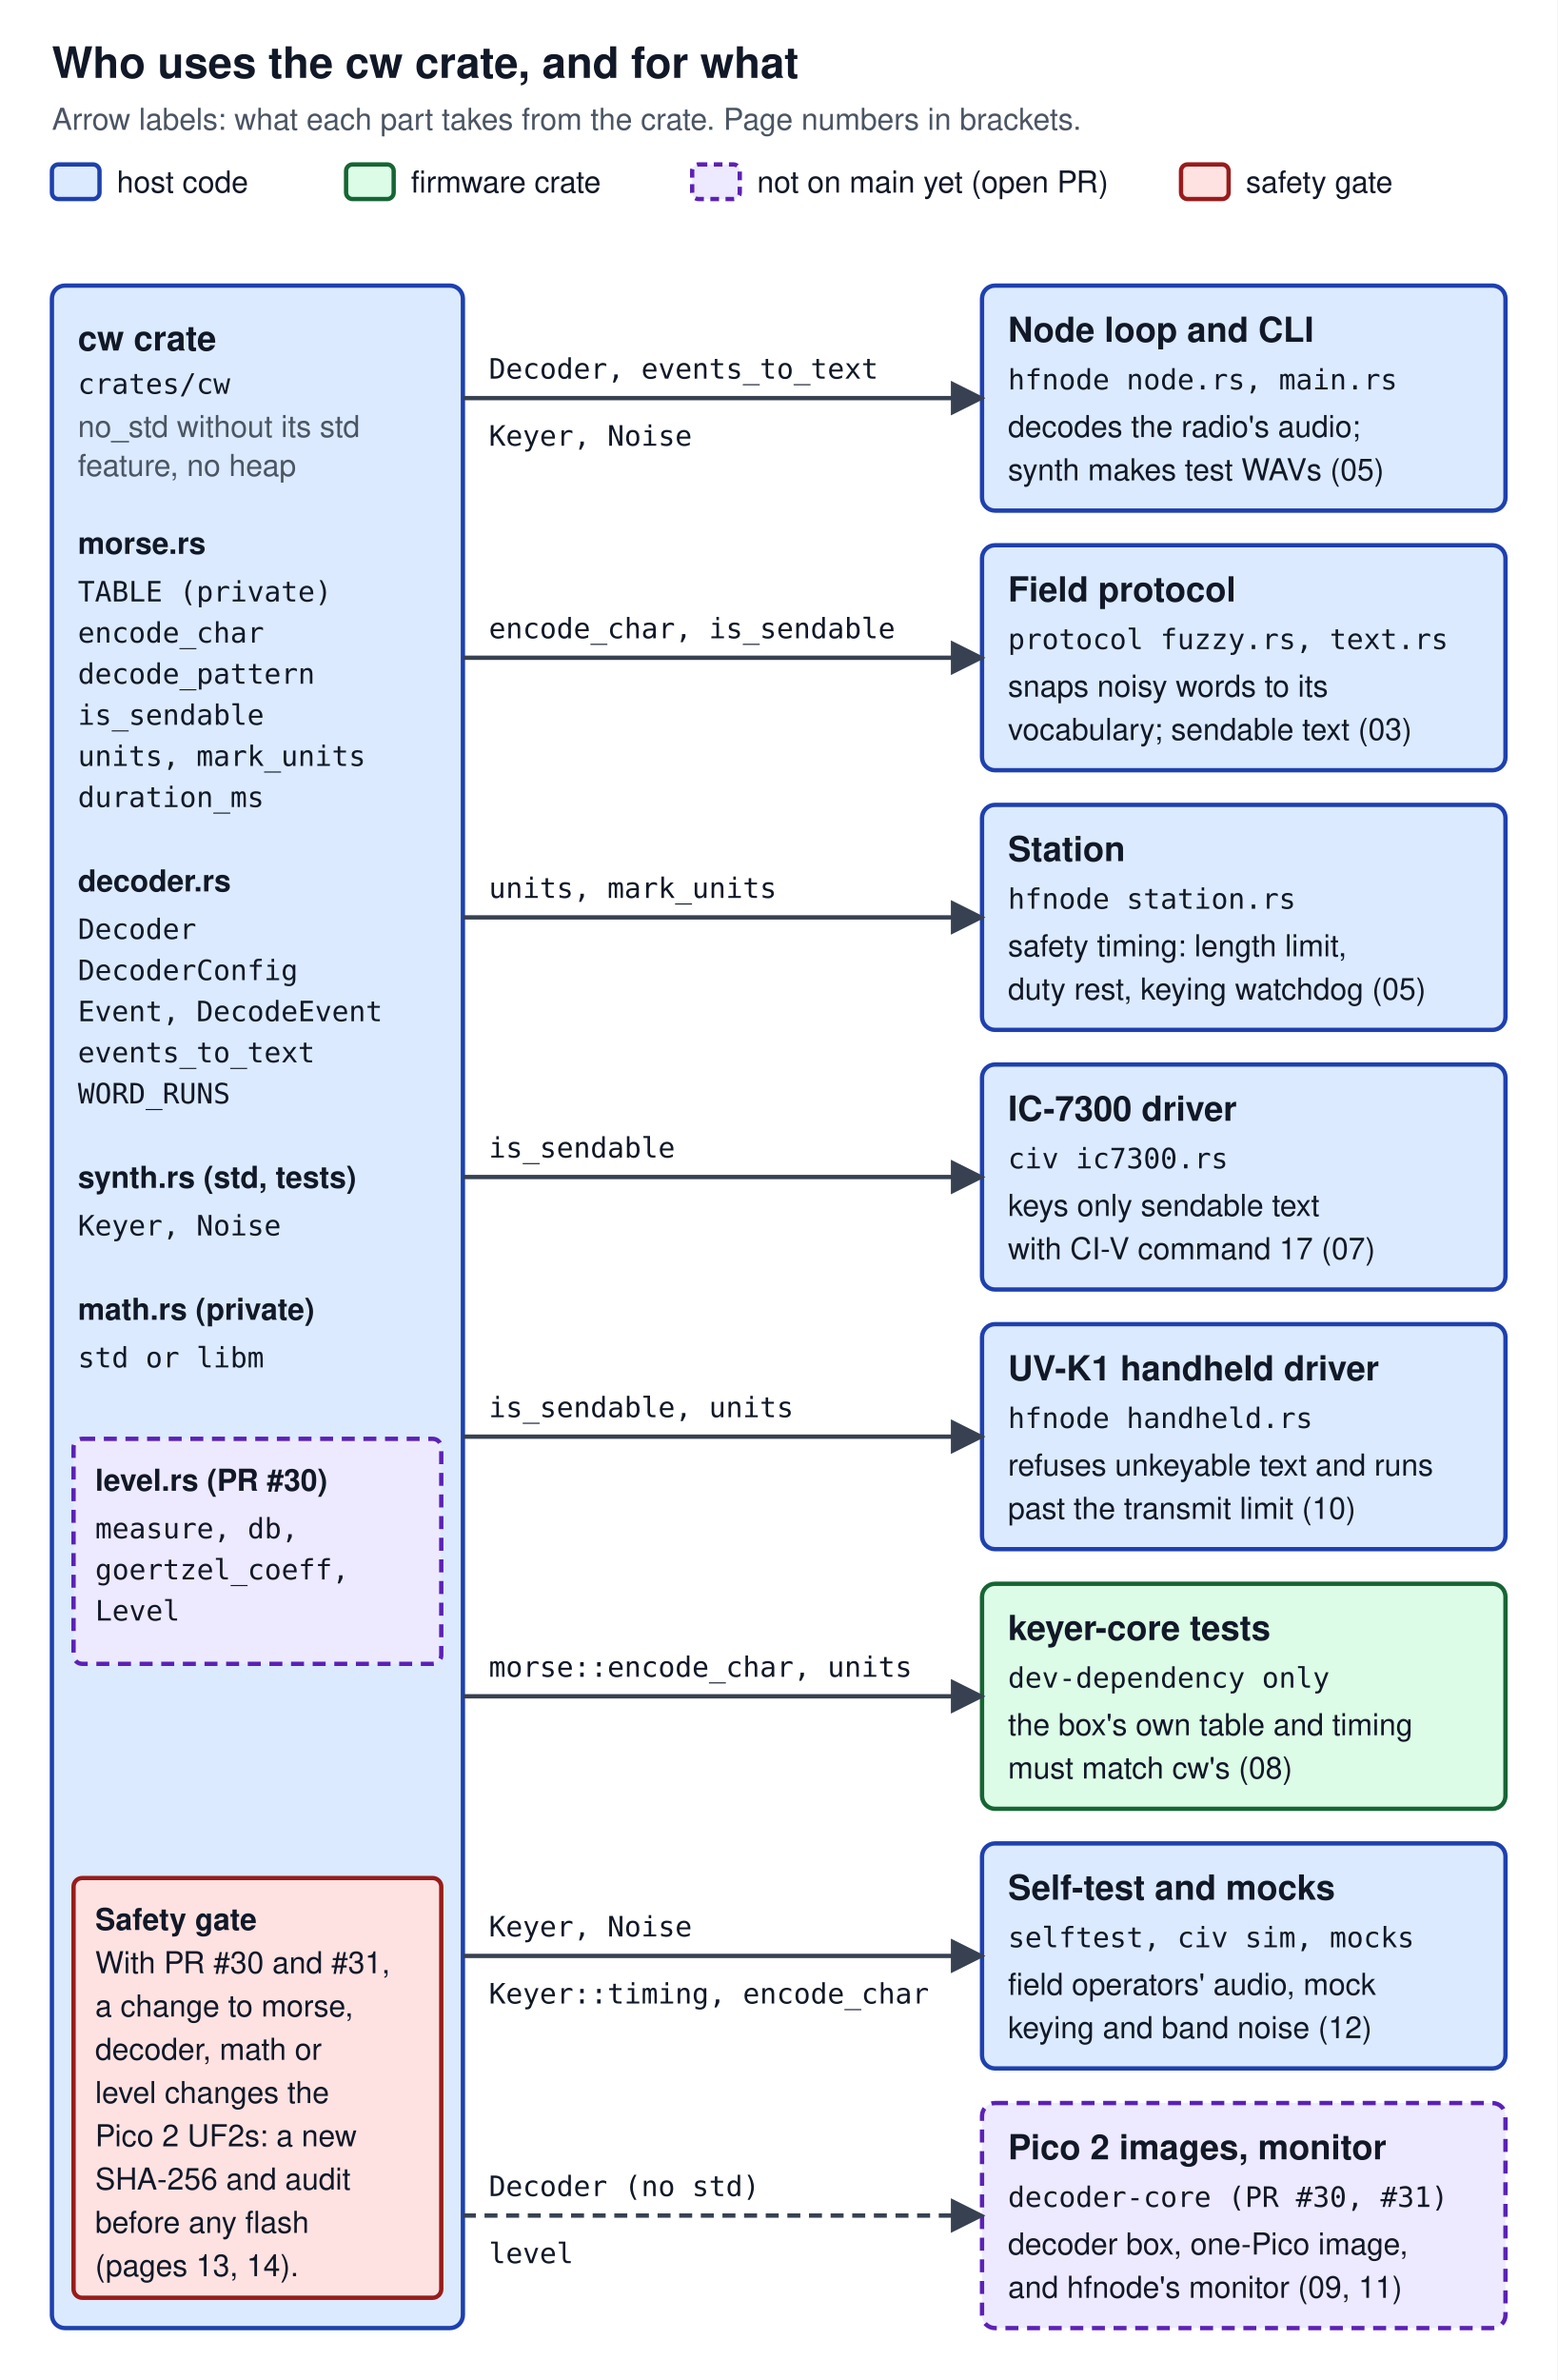
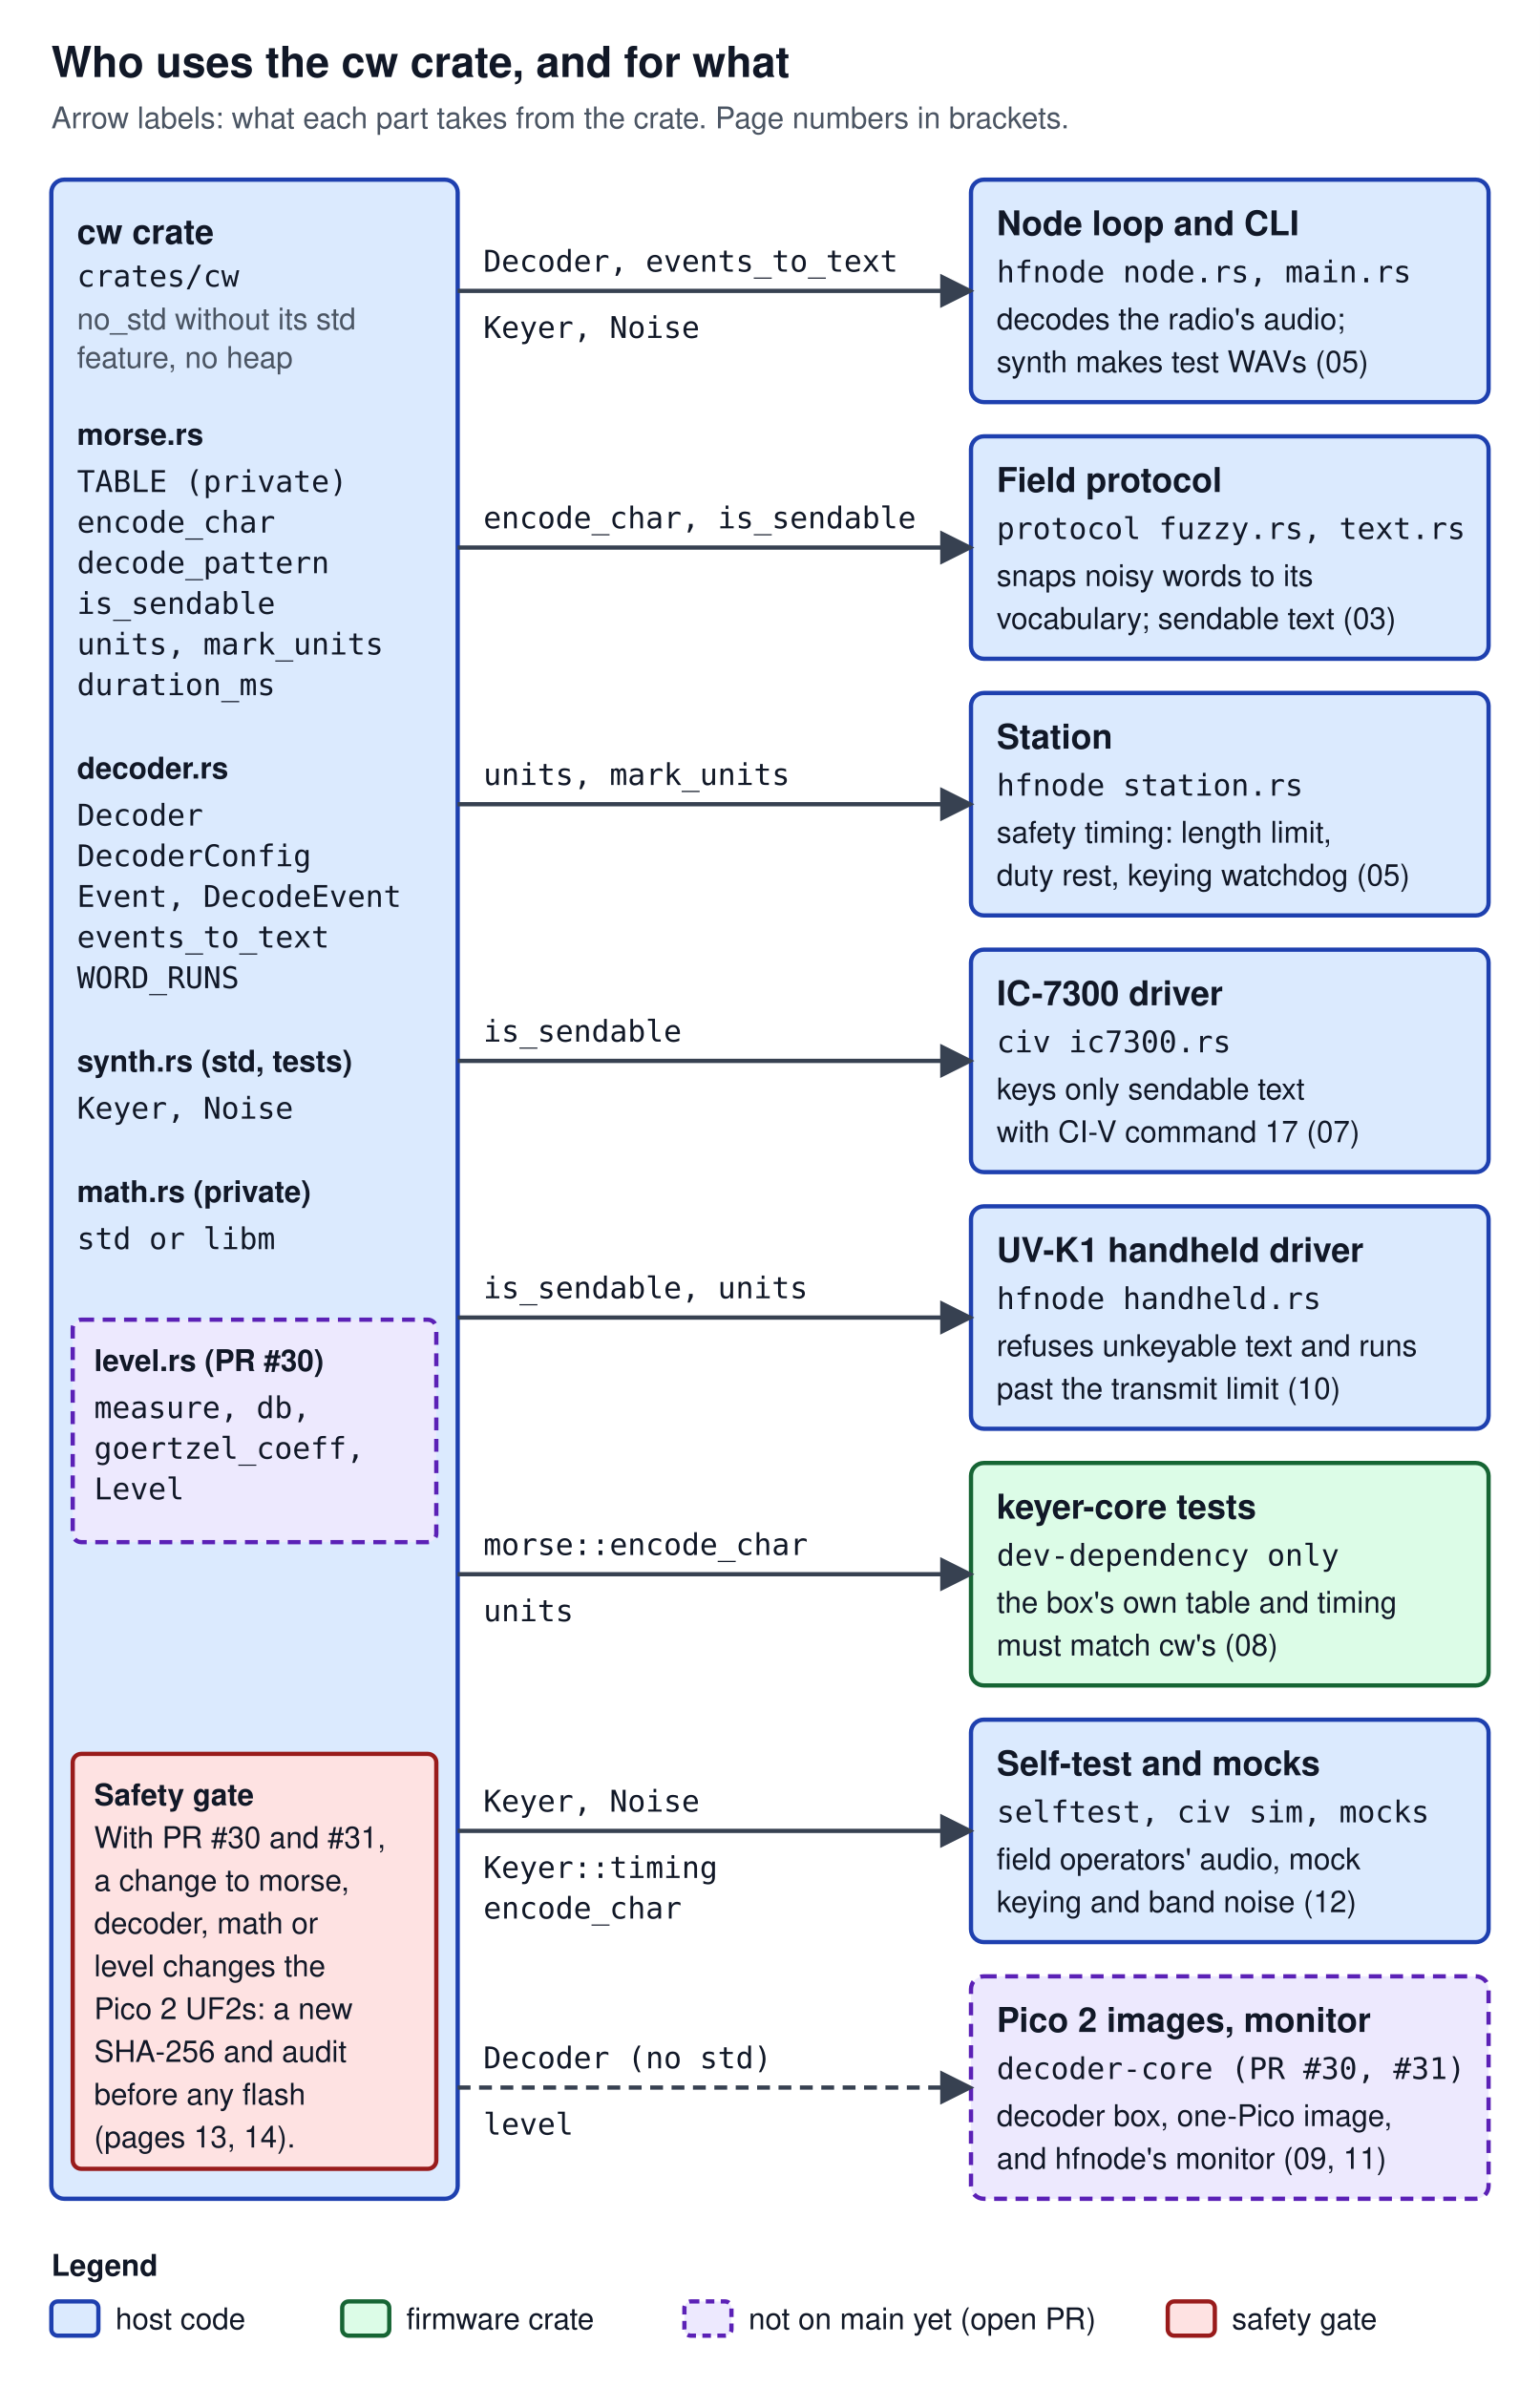
- <svg xmlns="http://www.w3.org/2000/svg" viewBox="0 0 720 1100" width="720" height="1100" font-family="Helvetica, Arial, 'Liberation Sans', sans-serif" font-size="16" fill="#111827">
+ <svg xmlns="http://www.w3.org/2000/svg" viewBox="0 0 720 1116" width="720" height="1116" font-family="Helvetica, Arial, 'Liberation Sans', sans-serif" font-size="16" fill="#111827">
  <defs>
    <marker id="u04-arrow" viewBox="0 0 10 10" refX="9" refY="5" markerWidth="8" markerHeight="8" orient="auto-start-reverse">
      <path d="M0,0 L10,5 L0,10 z" fill="#374151" />
    </marker>
  </defs>
-   <rect x="0" y="0" width="720" height="1100" fill="#ffffff" />
+   <rect x="0" y="0" width="720" height="1116" fill="#ffffff" />
  <text x="24" y="36" font-size="20" font-weight="bold">Who uses the cw crate, and for what</text>
  <text x="24" y="60" font-size="14" fill="#4b5563">Arrow labels: what each part takes from the crate. Page numbers in brackets.</text>
-   <rect x="24" y="76" width="22" height="16" rx="3" fill="#dbeafe" stroke="#1e40af" stroke-width="2" />
-   <text x="54" y="89" font-size="14">host code</text>
-   <rect x="160" y="76" width="22" height="16" rx="3" fill="#dcfce7" stroke="#166534" stroke-width="2" />
-   <text x="190" y="89" font-size="14">firmware crate</text>
-   <rect x="320" y="76" width="22" height="16" rx="3" fill="#ede9fe" stroke="#5b21b6" stroke-width="2" stroke-dasharray="4 3" />
-   <text x="350" y="89" font-size="14">not on main yet (open PR)</text>
-   <rect x="546" y="76" width="22" height="16" rx="3" fill="#fee2e2" stroke="#991b1b" stroke-width="2" />
-   <text x="576" y="89" font-size="14">safety gate</text>
-   <rect x="24" y="132" width="190" height="944" rx="6" fill="#dbeafe" stroke="#1e40af" stroke-width="2" />
-   <text x="36" y="162" font-weight="bold">cw crate</text>
-   <text x="36" y="182" font-size="13" font-family="Menlo, Consolas, 'DejaVu Sans Mono', monospace">crates/cw</text>
-   <text x="36" y="202" font-size="14" fill="#4b5563">no_std without its std</text>
-   <text x="36" y="220" font-size="14" fill="#4b5563">feature, no heap</text>
-   <text x="36" y="256" font-size="14" font-weight="bold">morse.rs</text>
-   <text x="36" y="278" font-size="13" font-family="Menlo, Consolas, 'DejaVu Sans Mono', monospace">TABLE (private)</text>
-   <text x="36" y="297" font-size="13" font-family="Menlo, Consolas, 'DejaVu Sans Mono', monospace">encode_char</text>
-   <text x="36" y="316" font-size="13" font-family="Menlo, Consolas, 'DejaVu Sans Mono', monospace">decode_pattern</text>
-   <text x="36" y="335" font-size="13" font-family="Menlo, Consolas, 'DejaVu Sans Mono', monospace">is_sendable</text>
-   <text x="36" y="354" font-size="13" font-family="Menlo, Consolas, 'DejaVu Sans Mono', monospace">units, mark_units</text>
-   <text x="36" y="373" font-size="13" font-family="Menlo, Consolas, 'DejaVu Sans Mono', monospace">duration_ms</text>
-   <text x="36" y="412" font-size="14" font-weight="bold">decoder.rs</text>
-   <text x="36" y="434" font-size="13" font-family="Menlo, Consolas, 'DejaVu Sans Mono', monospace">Decoder</text>
-   <text x="36" y="453" font-size="13" font-family="Menlo, Consolas, 'DejaVu Sans Mono', monospace">DecoderConfig</text>
-   <text x="36" y="472" font-size="13" font-family="Menlo, Consolas, 'DejaVu Sans Mono', monospace">Event, DecodeEvent</text>
-   <text x="36" y="491" font-size="13" font-family="Menlo, Consolas, 'DejaVu Sans Mono', monospace">events_to_text</text>
-   <text x="36" y="510" font-size="13" font-family="Menlo, Consolas, 'DejaVu Sans Mono', monospace">WORD_RUNS</text>
-   <text x="36" y="549" font-size="14" font-weight="bold">synth.rs (std, tests)</text>
-   <text x="36" y="571" font-size="13" font-family="Menlo, Consolas, 'DejaVu Sans Mono', monospace">Keyer, Noise</text>
-   <text x="36" y="610" font-size="14" font-weight="bold">math.rs (private)</text>
-   <text x="36" y="632" font-size="13" font-family="Menlo, Consolas, 'DejaVu Sans Mono', monospace">std or libm</text>
-   <rect x="34" y="665" width="170" height="104" rx="4" fill="#ede9fe" stroke="#5b21b6" stroke-width="2" stroke-dasharray="6 4" />
-   <text x="44" y="689" font-size="14" font-weight="bold">level.rs (PR #30)</text>
-   <text x="44" y="711" font-size="13" font-family="Menlo, Consolas, 'DejaVu Sans Mono', monospace">measure, db,</text>
-   <text x="44" y="730" font-size="13" font-family="Menlo, Consolas, 'DejaVu Sans Mono', monospace">goertzel_coeff,</text>
-   <text x="44" y="749" font-size="13" font-family="Menlo, Consolas, 'DejaVu Sans Mono', monospace">Level</text>
-   <rect x="34" y="868" width="170" height="194" rx="4" fill="#fee2e2" stroke="#991b1b" stroke-width="2" />
-   <text x="44" y="892" font-size="14" font-weight="bold">Safety gate</text>
-   <text x="44" y="912" font-size="14">With PR #30 and #31,</text>
-   <text x="44" y="932" font-size="14">a change to morse,</text>
-   <text x="44" y="952" font-size="14">decoder, math or</text>
-   <text x="44" y="972" font-size="14">level changes the</text>
-   <text x="44" y="992" font-size="14">Pico 2 UF2s: a new</text>
-   <text x="44" y="1012" font-size="14">SHA-256 and audit</text>
-   <text x="44" y="1032" font-size="14">before any flash</text>
-   <text x="44" y="1052" font-size="14">(pages 13, 14).</text>
-   <rect x="454" y="132" width="242" height="104" rx="6" fill="#dbeafe" stroke="#1e40af" stroke-width="2" />
-   <text x="466" y="158" font-weight="bold">Node loop and CLI</text>
-   <text x="466" y="180" font-size="13" font-family="Menlo, Consolas, 'DejaVu Sans Mono', monospace">hfnode node.rs, main.rs</text>
-   <text x="466" y="202" font-size="14">decodes the radio's audio;</text>
-   <text x="466" y="222" font-size="14">synth makes test WAVs (05)</text>
-   <line x1="214" y1="184" x2="454" y2="184" stroke="#374151" stroke-width="2" marker-end="url(#u04-arrow)" />
-   <text x="226" y="175" font-size="13" font-family="Menlo, Consolas, 'DejaVu Sans Mono', monospace" fill="#111827">Decoder, events_to_text</text>
-   <text x="226" y="206" font-size="13" font-family="Menlo, Consolas, 'DejaVu Sans Mono', monospace" fill="#111827">Keyer, Noise</text>
-   <rect x="454" y="252" width="242" height="104" rx="6" fill="#dbeafe" stroke="#1e40af" stroke-width="2" />
-   <text x="466" y="278" font-weight="bold">Field protocol</text>
-   <text x="466" y="300" font-size="13" font-family="Menlo, Consolas, 'DejaVu Sans Mono', monospace">protocol fuzzy.rs, text.rs</text>
-   <text x="466" y="322" font-size="14">snaps noisy words to its</text>
-   <text x="466" y="342" font-size="14">vocabulary; sendable text (03)</text>
-   <line x1="214" y1="304" x2="454" y2="304" stroke="#374151" stroke-width="2" marker-end="url(#u04-arrow)" />
-   <text x="226" y="295" font-size="13" font-family="Menlo, Consolas, 'DejaVu Sans Mono', monospace" fill="#111827">encode_char, is_sendable</text>
-   <rect x="454" y="372" width="242" height="104" rx="6" fill="#dbeafe" stroke="#1e40af" stroke-width="2" />
-   <text x="466" y="398" font-weight="bold">Station</text>
-   <text x="466" y="420" font-size="13" font-family="Menlo, Consolas, 'DejaVu Sans Mono', monospace">hfnode station.rs</text>
-   <text x="466" y="442" font-size="14">safety timing: length limit,</text>
-   <text x="466" y="462" font-size="14">duty rest, keying watchdog (05)</text>
-   <line x1="214" y1="424" x2="454" y2="424" stroke="#374151" stroke-width="2" marker-end="url(#u04-arrow)" />
-   <text x="226" y="415" font-size="13" font-family="Menlo, Consolas, 'DejaVu Sans Mono', monospace" fill="#111827">units, mark_units</text>
-   <rect x="454" y="492" width="242" height="104" rx="6" fill="#dbeafe" stroke="#1e40af" stroke-width="2" />
-   <text x="466" y="518" font-weight="bold">IC-7300 driver</text>
-   <text x="466" y="540" font-size="13" font-family="Menlo, Consolas, 'DejaVu Sans Mono', monospace">civ ic7300.rs</text>
-   <text x="466" y="562" font-size="14">keys only sendable text</text>
-   <text x="466" y="582" font-size="14">with CI-V command 17 (07)</text>
-   <line x1="214" y1="544" x2="454" y2="544" stroke="#374151" stroke-width="2" marker-end="url(#u04-arrow)" />
-   <text x="226" y="535" font-size="13" font-family="Menlo, Consolas, 'DejaVu Sans Mono', monospace" fill="#111827">is_sendable</text>
-   <rect x="454" y="612" width="242" height="104" rx="6" fill="#dbeafe" stroke="#1e40af" stroke-width="2" />
-   <text x="466" y="638" font-weight="bold">UV-K1 handheld driver</text>
-   <text x="466" y="660" font-size="13" font-family="Menlo, Consolas, 'DejaVu Sans Mono', monospace">hfnode handheld.rs</text>
-   <text x="466" y="682" font-size="14">refuses unkeyable text and runs</text>
-   <text x="466" y="702" font-size="14">past the transmit limit (10)</text>
-   <line x1="214" y1="664" x2="454" y2="664" stroke="#374151" stroke-width="2" marker-end="url(#u04-arrow)" />
-   <text x="226" y="655" font-size="13" font-family="Menlo, Consolas, 'DejaVu Sans Mono', monospace" fill="#111827">is_sendable, units</text>
-   <rect x="454" y="732" width="242" height="104" rx="6" fill="#dcfce7" stroke="#166534" stroke-width="2" />
-   <text x="466" y="758" font-weight="bold">keyer-core tests</text>
-   <text x="466" y="780" font-size="13" font-family="Menlo, Consolas, 'DejaVu Sans Mono', monospace">dev-dependency only</text>
-   <text x="466" y="802" font-size="14">the box's own table and timing</text>
-   <text x="466" y="822" font-size="14">must match cw's (08)</text>
-   <line x1="214" y1="784" x2="454" y2="784" stroke="#374151" stroke-width="2" marker-end="url(#u04-arrow)" />
-   <text x="226" y="775" font-size="13" font-family="Menlo, Consolas, 'DejaVu Sans Mono', monospace" fill="#111827">morse::encode_char, units</text>
-   <rect x="454" y="852" width="242" height="104" rx="6" fill="#dbeafe" stroke="#1e40af" stroke-width="2" />
-   <text x="466" y="878" font-weight="bold">Self-test and mocks</text>
-   <text x="466" y="900" font-size="13" font-family="Menlo, Consolas, 'DejaVu Sans Mono', monospace">selftest, civ sim, mocks</text>
-   <text x="466" y="922" font-size="14">field operators' audio, mock</text>
-   <text x="466" y="942" font-size="14">keying and band noise (12)</text>
-   <line x1="214" y1="904" x2="454" y2="904" stroke="#374151" stroke-width="2" marker-end="url(#u04-arrow)" />
-   <text x="226" y="895" font-size="13" font-family="Menlo, Consolas, 'DejaVu Sans Mono', monospace" fill="#111827">Keyer, Noise</text>
-   <text x="226" y="926" font-size="13" font-family="Menlo, Consolas, 'DejaVu Sans Mono', monospace" fill="#111827">Keyer::timing, encode_char</text>
-   <rect x="454" y="972" width="242" height="104" rx="6" fill="#ede9fe" stroke="#5b21b6" stroke-width="2" stroke-dasharray="6 4" />
-   <text x="466" y="998" font-weight="bold">Pico 2 images, monitor</text>
-   <text x="466" y="1020" font-size="13" font-family="Menlo, Consolas, 'DejaVu Sans Mono', monospace">decoder-core (PR #30, #31)</text>
-   <text x="466" y="1042" font-size="14">decoder box, one-Pico image,</text>
-   <text x="466" y="1062" font-size="14">and hfnode's monitor (09, 11)</text>
-   <line x1="214" y1="1024" x2="454" y2="1024" stroke="#374151" stroke-width="2" stroke-dasharray="6 4" marker-end="url(#u04-arrow)" />
-   <text x="226" y="1015" font-size="13" font-family="Menlo, Consolas, 'DejaVu Sans Mono', monospace" fill="#111827">Decoder (no std)</text>
-   <text x="226" y="1046" font-size="13" font-family="Menlo, Consolas, 'DejaVu Sans Mono', monospace" fill="#111827">level</text>
+   <rect x="24" y="84" width="190" height="944" rx="6" fill="#dbeafe" stroke="#1e40af" stroke-width="2" />
+   <text x="36" y="114" font-weight="bold">cw crate</text>
+   <text x="36" y="134" font-size="14" font-family="Menlo, Consolas, 'DejaVu Sans Mono', monospace">crates/cw</text>
+   <text x="36" y="154" font-size="14" fill="#4b5563">no_std without its std</text>
+   <text x="36" y="172" font-size="14" fill="#4b5563">feature, no heap</text>
+   <text x="36" y="208" font-size="14" font-weight="bold">morse.rs</text>
+   <text x="36" y="230" font-size="14" font-family="Menlo, Consolas, 'DejaVu Sans Mono', monospace">TABLE (private)</text>
+   <text x="36" y="249" font-size="14" font-family="Menlo, Consolas, 'DejaVu Sans Mono', monospace">encode_char</text>
+   <text x="36" y="268" font-size="14" font-family="Menlo, Consolas, 'DejaVu Sans Mono', monospace">decode_pattern</text>
+   <text x="36" y="287" font-size="14" font-family="Menlo, Consolas, 'DejaVu Sans Mono', monospace">is_sendable</text>
+   <text x="36" y="306" font-size="14" font-family="Menlo, Consolas, 'DejaVu Sans Mono', monospace">units, mark_units</text>
+   <text x="36" y="325" font-size="14" font-family="Menlo, Consolas, 'DejaVu Sans Mono', monospace">duration_ms</text>
+   <text x="36" y="364" font-size="14" font-weight="bold">decoder.rs</text>
+   <text x="36" y="386" font-size="14" font-family="Menlo, Consolas, 'DejaVu Sans Mono', monospace">Decoder</text>
+   <text x="36" y="405" font-size="14" font-family="Menlo, Consolas, 'DejaVu Sans Mono', monospace">DecoderConfig</text>
+   <text x="36" y="424" font-size="14" font-family="Menlo, Consolas, 'DejaVu Sans Mono', monospace">Event, DecodeEvent</text>
+   <text x="36" y="443" font-size="14" font-family="Menlo, Consolas, 'DejaVu Sans Mono', monospace">events_to_text</text>
+   <text x="36" y="462" font-size="14" font-family="Menlo, Consolas, 'DejaVu Sans Mono', monospace">WORD_RUNS</text>
+   <text x="36" y="501" font-size="14" font-weight="bold">synth.rs (std, tests)</text>
+   <text x="36" y="523" font-size="14" font-family="Menlo, Consolas, 'DejaVu Sans Mono', monospace">Keyer, Noise</text>
+   <text x="36" y="562" font-size="14" font-weight="bold">math.rs (private)</text>
+   <text x="36" y="584" font-size="14" font-family="Menlo, Consolas, 'DejaVu Sans Mono', monospace">std or libm</text>
+   <rect x="34" y="617" width="170" height="104" rx="4" fill="#ede9fe" stroke="#5b21b6" stroke-width="2" stroke-dasharray="6 4" />
+   <text x="44" y="641" font-size="14" font-weight="bold">level.rs (PR #30)</text>
+   <text x="44" y="663" font-size="14" font-family="Menlo, Consolas, 'DejaVu Sans Mono', monospace">measure, db,</text>
+   <text x="44" y="682" font-size="14" font-family="Menlo, Consolas, 'DejaVu Sans Mono', monospace">goertzel_coeff,</text>
+   <text x="44" y="701" font-size="14" font-family="Menlo, Consolas, 'DejaVu Sans Mono', monospace">Level</text>
+   <rect x="34" y="820" width="170" height="194" rx="4" fill="#fee2e2" stroke="#991b1b" stroke-width="2" />
+   <text x="44" y="844" font-size="14" font-weight="bold">Safety gate</text>
+   <text x="44" y="864" font-size="14">With PR #30 and #31,</text>
+   <text x="44" y="884" font-size="14">a change to morse,</text>
+   <text x="44" y="904" font-size="14">decoder, math or</text>
+   <text x="44" y="924" font-size="14">level changes the</text>
+   <text x="44" y="944" font-size="14">Pico 2 UF2s: a new</text>
+   <text x="44" y="964" font-size="14">SHA-256 and audit</text>
+   <text x="44" y="984" font-size="14">before any flash</text>
+   <text x="44" y="1004" font-size="14">(pages 13, 14).</text>
+   <rect x="454" y="84" width="242" height="104" rx="6" fill="#dbeafe" stroke="#1e40af" stroke-width="2" />
+   <text x="466" y="110" font-weight="bold">Node loop and CLI</text>
+   <text x="466" y="132" font-size="14" font-family="Menlo, Consolas, 'DejaVu Sans Mono', monospace">hfnode node.rs, main.rs</text>
+   <text x="466" y="154" font-size="14">decodes the radio's audio;</text>
+   <text x="466" y="174" font-size="14">synth makes test WAVs (05)</text>
+   <line x1="214" y1="136" x2="454" y2="136" stroke="#374151" stroke-width="2" marker-end="url(#u04-arrow)" />
+   <text x="226" y="127" font-size="14" font-family="Menlo, Consolas, 'DejaVu Sans Mono', monospace" fill="#111827">Decoder, events_to_text</text>
+   <text x="226" y="158" font-size="14" font-family="Menlo, Consolas, 'DejaVu Sans Mono', monospace" fill="#111827">Keyer, Noise</text>
+   <rect x="454" y="204" width="242" height="104" rx="6" fill="#dbeafe" stroke="#1e40af" stroke-width="2" />
+   <text x="466" y="230" font-weight="bold">Field protocol</text>
+   <text x="466" y="252" font-size="14" font-family="Menlo, Consolas, 'DejaVu Sans Mono', monospace">protocol fuzzy.rs, text.rs</text>
+   <text x="466" y="274" font-size="14">snaps noisy words to its</text>
+   <text x="466" y="294" font-size="14">vocabulary; sendable text (03)</text>
+   <line x1="214" y1="256" x2="454" y2="256" stroke="#374151" stroke-width="2" marker-end="url(#u04-arrow)" />
+   <text x="226" y="247" font-size="14" font-family="Menlo, Consolas, 'DejaVu Sans Mono', monospace" fill="#111827">encode_char, is_sendable</text>
+   <rect x="454" y="324" width="242" height="104" rx="6" fill="#dbeafe" stroke="#1e40af" stroke-width="2" />
+   <text x="466" y="350" font-weight="bold">Station</text>
+   <text x="466" y="372" font-size="14" font-family="Menlo, Consolas, 'DejaVu Sans Mono', monospace">hfnode station.rs</text>
+   <text x="466" y="394" font-size="14">safety timing: length limit,</text>
+   <text x="466" y="414" font-size="14">duty rest, keying watchdog (05)</text>
+   <line x1="214" y1="376" x2="454" y2="376" stroke="#374151" stroke-width="2" marker-end="url(#u04-arrow)" />
+   <text x="226" y="367" font-size="14" font-family="Menlo, Consolas, 'DejaVu Sans Mono', monospace" fill="#111827">units, mark_units</text>
+   <rect x="454" y="444" width="242" height="104" rx="6" fill="#dbeafe" stroke="#1e40af" stroke-width="2" />
+   <text x="466" y="470" font-weight="bold">IC-7300 driver</text>
+   <text x="466" y="492" font-size="14" font-family="Menlo, Consolas, 'DejaVu Sans Mono', monospace">civ ic7300.rs</text>
+   <text x="466" y="514" font-size="14">keys only sendable text</text>
+   <text x="466" y="534" font-size="14">with CI-V command 17 (07)</text>
+   <line x1="214" y1="496" x2="454" y2="496" stroke="#374151" stroke-width="2" marker-end="url(#u04-arrow)" />
+   <text x="226" y="487" font-size="14" font-family="Menlo, Consolas, 'DejaVu Sans Mono', monospace" fill="#111827">is_sendable</text>
+   <rect x="454" y="564" width="242" height="104" rx="6" fill="#dbeafe" stroke="#1e40af" stroke-width="2" />
+   <text x="466" y="590" font-weight="bold">UV-K1 handheld driver</text>
+   <text x="466" y="612" font-size="14" font-family="Menlo, Consolas, 'DejaVu Sans Mono', monospace">hfnode handheld.rs</text>
+   <text x="466" y="634" font-size="14">refuses unkeyable text and runs</text>
+   <text x="466" y="654" font-size="14">past the transmit limit (10)</text>
+   <line x1="214" y1="616" x2="454" y2="616" stroke="#374151" stroke-width="2" marker-end="url(#u04-arrow)" />
+   <text x="226" y="607" font-size="14" font-family="Menlo, Consolas, 'DejaVu Sans Mono', monospace" fill="#111827">is_sendable, units</text>
+   <rect x="454" y="684" width="242" height="104" rx="6" fill="#dcfce7" stroke="#166534" stroke-width="2" />
+   <text x="466" y="710" font-weight="bold">keyer-core tests</text>
+   <text x="466" y="732" font-size="14" font-family="Menlo, Consolas, 'DejaVu Sans Mono', monospace">dev-dependency only</text>
+   <text x="466" y="754" font-size="14">the box's own table and timing</text>
+   <text x="466" y="774" font-size="14">must match cw's (08)</text>
+   <line x1="214" y1="736" x2="454" y2="736" stroke="#374151" stroke-width="2" marker-end="url(#u04-arrow)" />
+   <text x="226" y="727" font-size="14" font-family="Menlo, Consolas, 'DejaVu Sans Mono', monospace" fill="#111827">morse::encode_char</text>
+   <text x="226" y="758" font-size="14" font-family="Menlo, Consolas, 'DejaVu Sans Mono', monospace" fill="#111827">units</text>
+   <rect x="454" y="804" width="242" height="104" rx="6" fill="#dbeafe" stroke="#1e40af" stroke-width="2" />
+   <text x="466" y="830" font-weight="bold">Self-test and mocks</text>
+   <text x="466" y="852" font-size="14" font-family="Menlo, Consolas, 'DejaVu Sans Mono', monospace">selftest, civ sim, mocks</text>
+   <text x="466" y="874" font-size="14">field operators' audio, mock</text>
+   <text x="466" y="894" font-size="14">keying and band noise (12)</text>
+   <line x1="214" y1="856" x2="454" y2="856" stroke="#374151" stroke-width="2" marker-end="url(#u04-arrow)" />
+   <text x="226" y="847" font-size="14" font-family="Menlo, Consolas, 'DejaVu Sans Mono', monospace" fill="#111827">Keyer, Noise</text>
+   <text x="226" y="878" font-size="14" font-family="Menlo, Consolas, 'DejaVu Sans Mono', monospace" fill="#111827">Keyer::timing</text>
+   <text x="226" y="897" font-size="14" font-family="Menlo, Consolas, 'DejaVu Sans Mono', monospace" fill="#111827">encode_char</text>
+   <rect x="454" y="924" width="242" height="104" rx="6" fill="#ede9fe" stroke="#5b21b6" stroke-width="2" stroke-dasharray="6 4" />
+   <text x="466" y="950" font-weight="bold">Pico 2 images, monitor</text>
+   <text x="466" y="972" font-size="14" font-family="Menlo, Consolas, 'DejaVu Sans Mono', monospace">decoder-core (PR #30, #31)</text>
+   <text x="466" y="994" font-size="14">decoder box, one-Pico image,</text>
+   <text x="466" y="1014" font-size="14">and hfnode's monitor (09, 11)</text>
+   <line x1="214" y1="976" x2="454" y2="976" stroke="#374151" stroke-width="2" stroke-dasharray="6 4" marker-end="url(#u04-arrow)" />
+   <text x="226" y="967" font-size="14" font-family="Menlo, Consolas, 'DejaVu Sans Mono', monospace" fill="#111827">Decoder (no std)</text>
+   <text x="226" y="998" font-size="14" font-family="Menlo, Consolas, 'DejaVu Sans Mono', monospace" fill="#111827">level</text>
+   <text x="24" y="1064" font-size="14" font-weight="bold">Legend</text>
+   <rect x="24" y="1076" width="22" height="16" rx="3" fill="#dbeafe" stroke="#1e40af" stroke-width="2" />
+   <text x="54" y="1089" font-size="14">host code</text>
+   <rect x="160" y="1076" width="22" height="16" rx="3" fill="#dcfce7" stroke="#166534" stroke-width="2" />
+   <text x="190" y="1089" font-size="14">firmware crate</text>
+   <rect x="320" y="1076" width="22" height="16" rx="3" fill="#ede9fe" stroke="#5b21b6" stroke-width="2" stroke-dasharray="4 3" />
+   <text x="350" y="1089" font-size="14">not on main yet (open PR)</text>
+   <rect x="546" y="1076" width="22" height="16" rx="3" fill="#fee2e2" stroke="#991b1b" stroke-width="2" />
+   <text x="576" y="1089" font-size="14">safety gate</text>
</svg>
